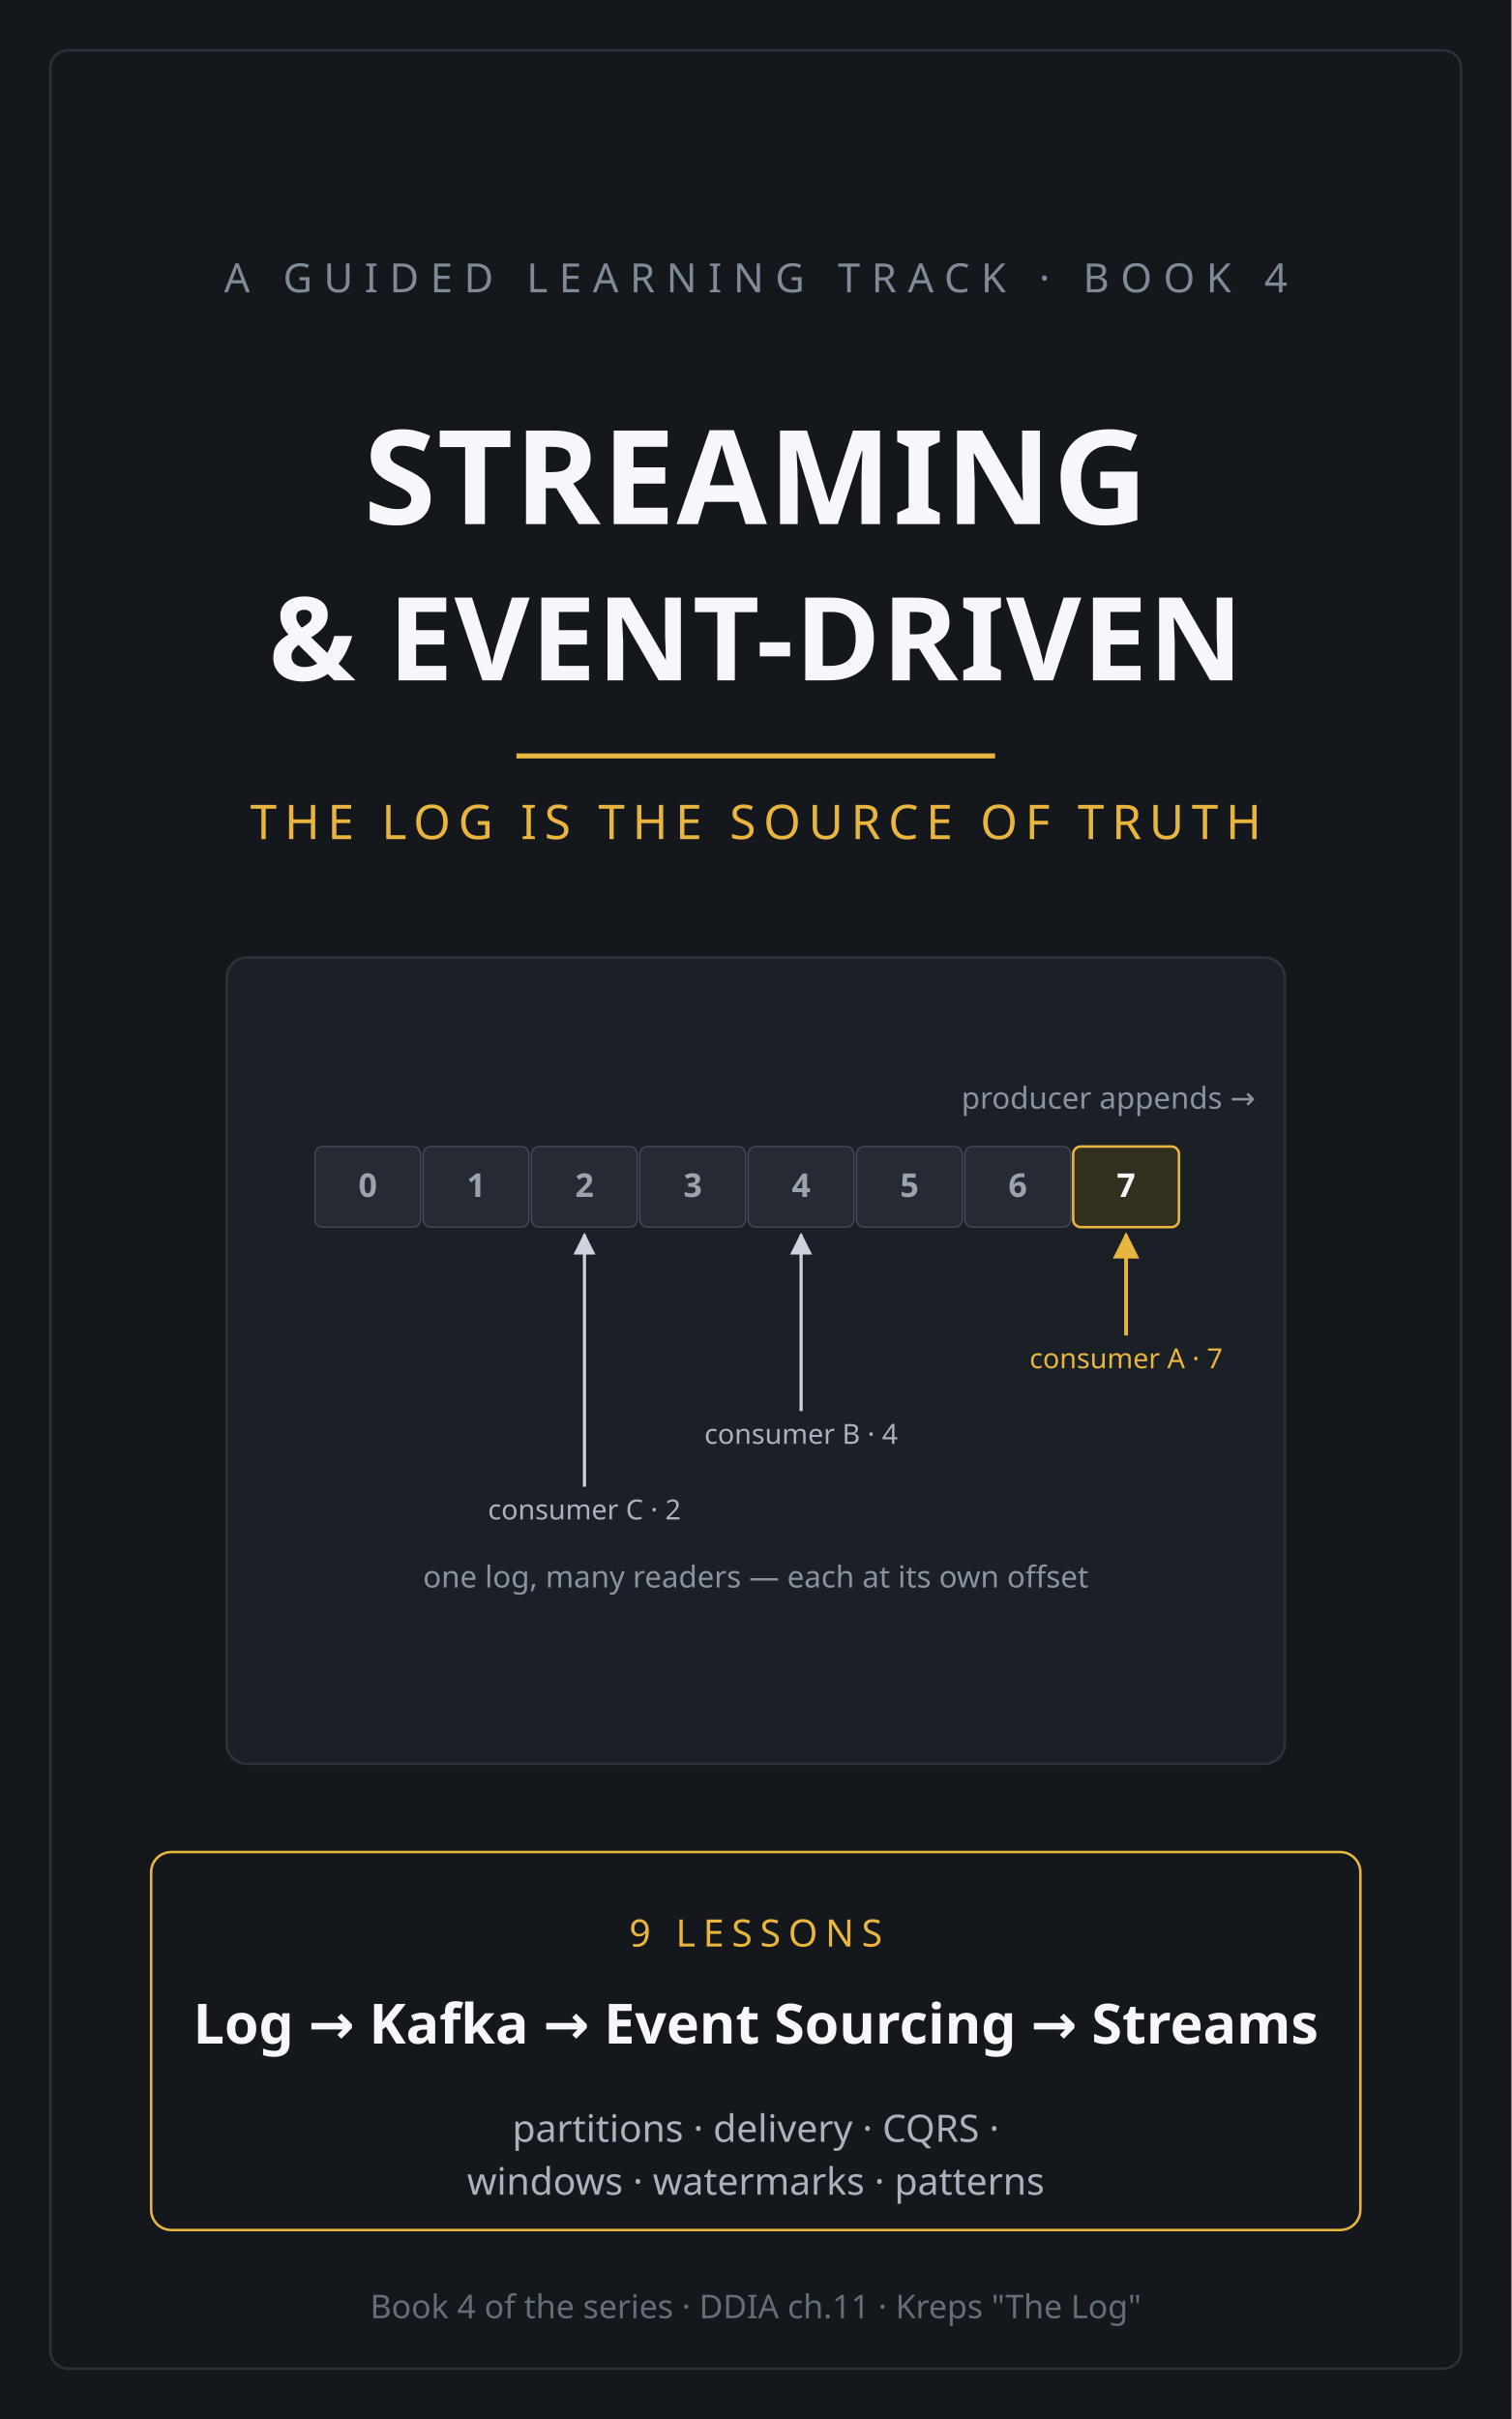
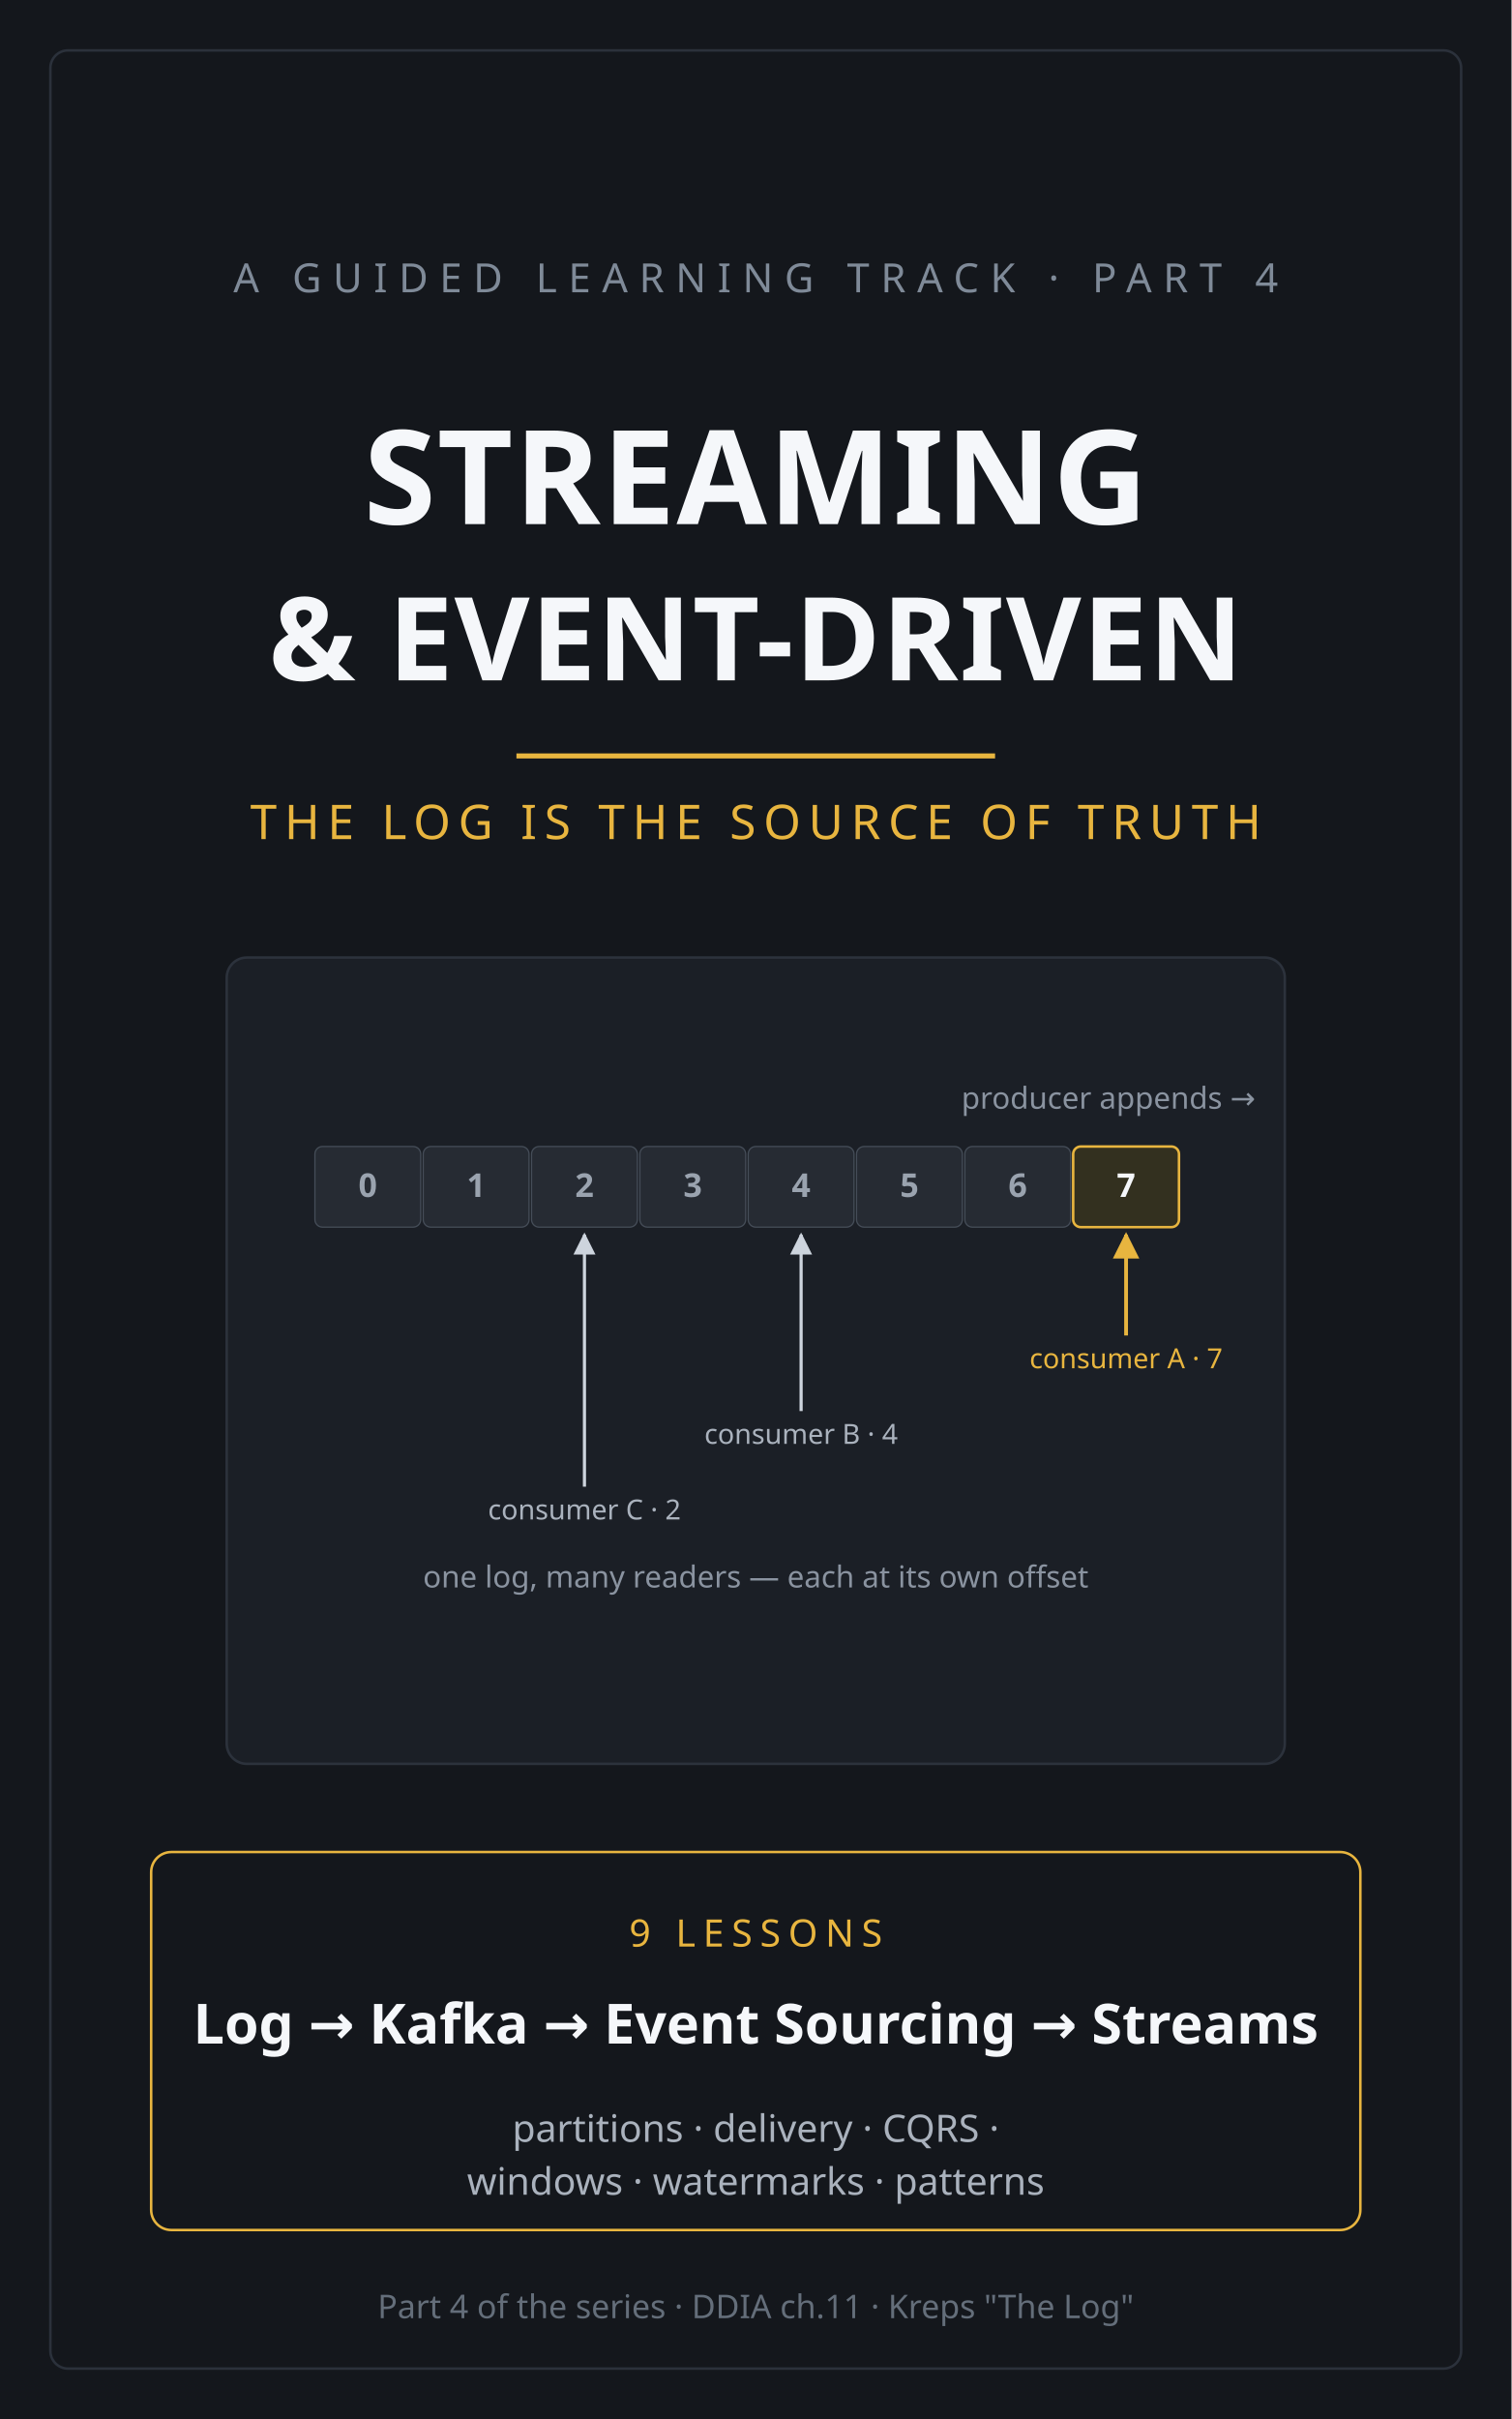
<svg xmlns="http://www.w3.org/2000/svg" viewBox="0 0 1200 1920" font-family="sans-serif">
  <defs>
    <marker id="cw" viewBox="0 0 10 10" refX="9" refY="5" markerWidth="7" markerHeight="7" orient="auto-start-reverse">
      <path d="M0,0 L10,5 L0,10 z" fill="#cdd4dd" />
    </marker>
    <marker id="ca" viewBox="0 0 10 10" refX="9" refY="5" markerWidth="7" markerHeight="7" orient="auto-start-reverse">
      <path d="M0,0 L10,5 L0,10 z" fill="#e8b53f" />
    </marker>
  </defs>
  <rect width="1200" height="1920" fill="#14171c" />
  <rect x="40" y="40" width="1120" height="1840" fill="none" stroke="#2b313b" stroke-width="2" rx="14" />
-   <text x="600" y="232" text-anchor="middle" fill="#7f8a98" font-size="32" letter-spacing="9">A GUIDED LEARNING TRACK · BOOK 4</text>
+   <text x="600" y="232" text-anchor="middle" fill="#7f8a98" font-size="32" letter-spacing="9">A GUIDED LEARNING TRACK · PART 4</text>
  <text x="600" y="416" text-anchor="middle" fill="#f5f7fa" font-size="104" font-weight="bold" letter-spacing="1">STREAMING</text>
  <text x="600" y="540" text-anchor="middle" fill="#f5f7fa" font-size="92" font-weight="bold" letter-spacing="1">&amp; EVENT-DRIVEN</text>
  <line x1="410" y1="600" x2="790" y2="600" stroke="#e8b53f" stroke-width="4" />
  <text x="600" y="666" text-anchor="middle" fill="#e8b53f" font-size="38" letter-spacing="6">THE LOG IS THE SOURCE OF TRUTH</text>
  <g transform="translate(180,760)">
    <rect x="0" y="0" width="840" height="640" rx="16" fill="#1b1f26" stroke="#2c323c" stroke-width="2" />
    <text x="700" y="120" text-anchor="middle" fill="#8a93a0" font-size="24">producer appends →</text>
    <g font-size="26" font-weight="bold">
      <rect x="70" y="150" width="84" height="64" rx="6" fill="#262b33" stroke="#454d58" />
      <text x="112" y="190" text-anchor="middle" fill="#9aa3af">0</text>
      <rect x="156" y="150" width="84" height="64" rx="6" fill="#262b33" stroke="#454d58" />
      <text x="198" y="190" text-anchor="middle" fill="#9aa3af">1</text>
      <rect x="242" y="150" width="84" height="64" rx="6" fill="#262b33" stroke="#454d58" />
      <text x="284" y="190" text-anchor="middle" fill="#9aa3af">2</text>
      <rect x="328" y="150" width="84" height="64" rx="6" fill="#262b33" stroke="#454d58" />
      <text x="370" y="190" text-anchor="middle" fill="#9aa3af">3</text>
      <rect x="414" y="150" width="84" height="64" rx="6" fill="#262b33" stroke="#454d58" />
      <text x="456" y="190" text-anchor="middle" fill="#9aa3af">4</text>
      <rect x="500" y="150" width="84" height="64" rx="6" fill="#262b33" stroke="#454d58" />
      <text x="542" y="190" text-anchor="middle" fill="#9aa3af">5</text>
      <rect x="586" y="150" width="84" height="64" rx="6" fill="#262b33" stroke="#454d58" />
      <text x="628" y="190" text-anchor="middle" fill="#9aa3af">6</text>
      <rect x="672" y="150" width="84" height="64" rx="6" fill="#33301f" stroke="#e8b53f" stroke-width="2" />
      <text x="714" y="190" text-anchor="middle" fill="#f5f7fa">7</text>
    </g>
    <line x1="714" y1="300" x2="714" y2="220" stroke="#e8b53f" stroke-width="3" marker-end="url(#ca)" />
    <text x="714" y="326" text-anchor="middle" fill="#e8b53f" font-size="22">consumer A · 7</text>
    <line x1="456" y1="360" x2="456" y2="220" stroke="#cdd4dd" stroke-width="2.5" marker-end="url(#cw)" />
    <text x="456" y="386" text-anchor="middle" fill="#aab2bd" font-size="22">consumer B · 4</text>
    <line x1="284" y1="420" x2="284" y2="220" stroke="#cdd4dd" stroke-width="2.5" marker-end="url(#cw)" />
    <text x="284" y="446" text-anchor="middle" fill="#aab2bd" font-size="22">consumer C · 2</text>
    <text x="420" y="500" text-anchor="middle" fill="#8a93a0" font-size="24">one log, many readers — each at its own offset</text>
  </g>
  <rect x="120" y="1470" width="960" height="300" rx="16" fill="none" stroke="#e8b53f" stroke-width="2" />
  <text x="600" y="1545" text-anchor="middle" fill="#e8b53f" font-size="30" letter-spacing="6">9 LESSONS</text>
  <text x="600" y="1622" text-anchor="middle" fill="#f5f7fa" font-size="44" font-weight="bold">Log → Kafka → Event Sourcing → Streams</text>
  <text x="600" y="1700" text-anchor="middle" fill="#aab2bd" font-size="30">partitions · delivery · CQRS ·</text>
  <text x="600" y="1742" text-anchor="middle" fill="#aab2bd" font-size="30">windows · watermarks · patterns</text>
-   <text x="600" y="1840" text-anchor="middle" fill="#646e7a" font-size="26">Book 4 of the series · DDIA ch.11 · Kreps "The Log"</text>
+   <text x="600" y="1840" text-anchor="middle" fill="#646e7a" font-size="26">Part 4 of the series · DDIA ch.11 · Kreps "The Log"</text>
</svg>
